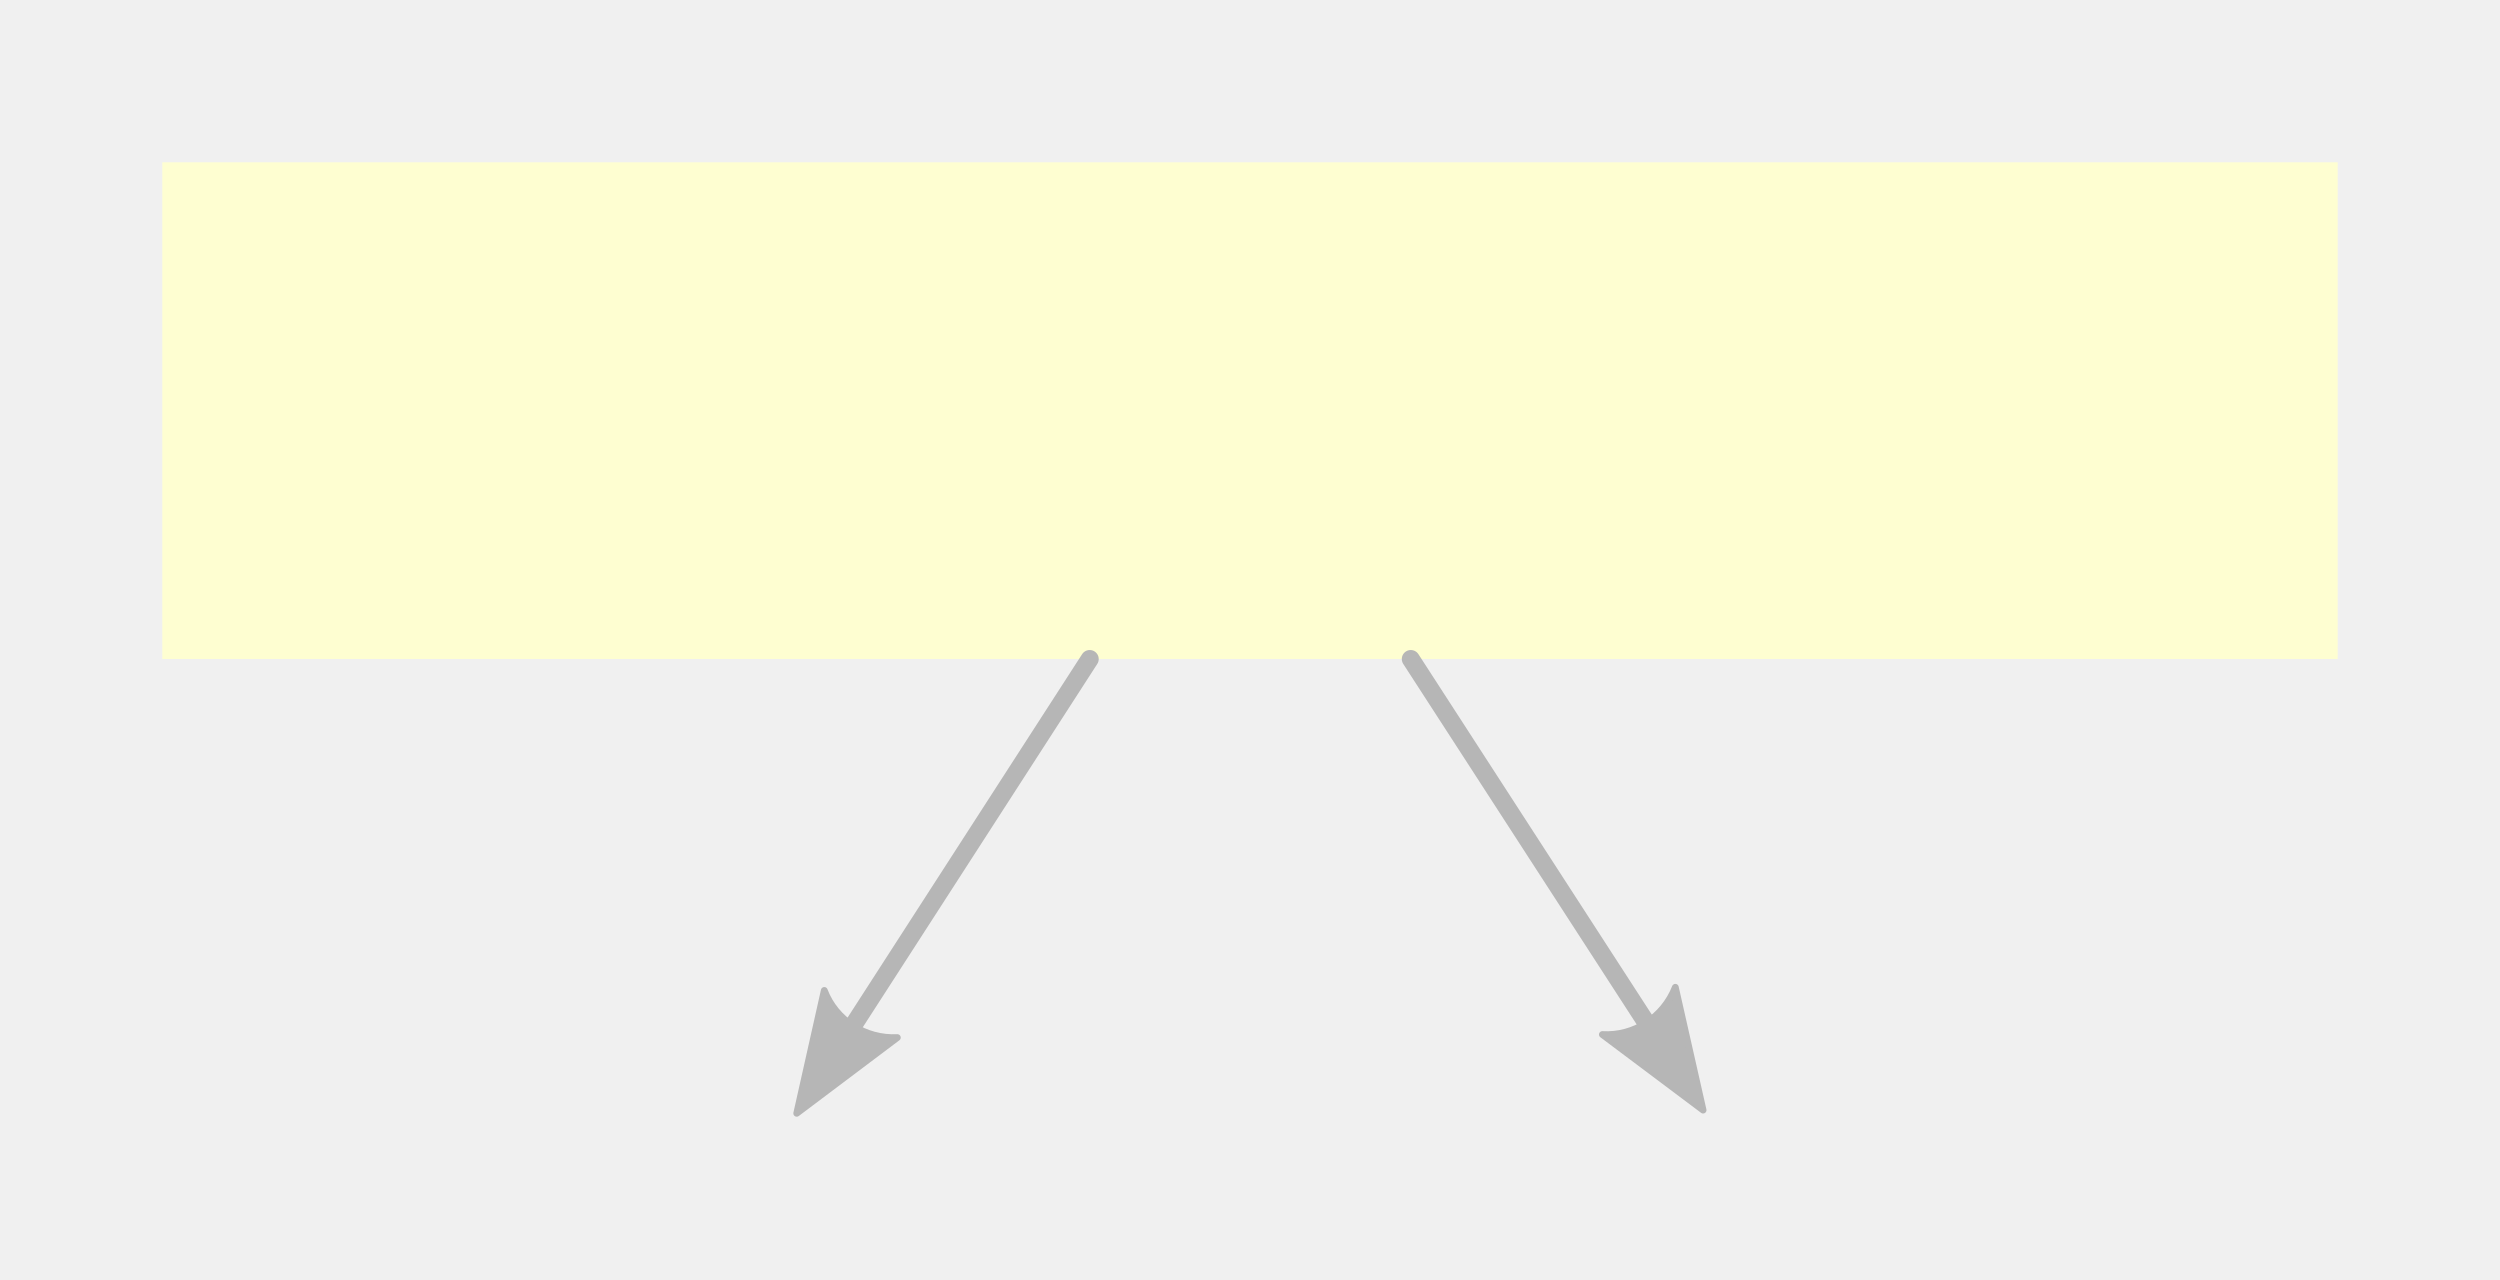
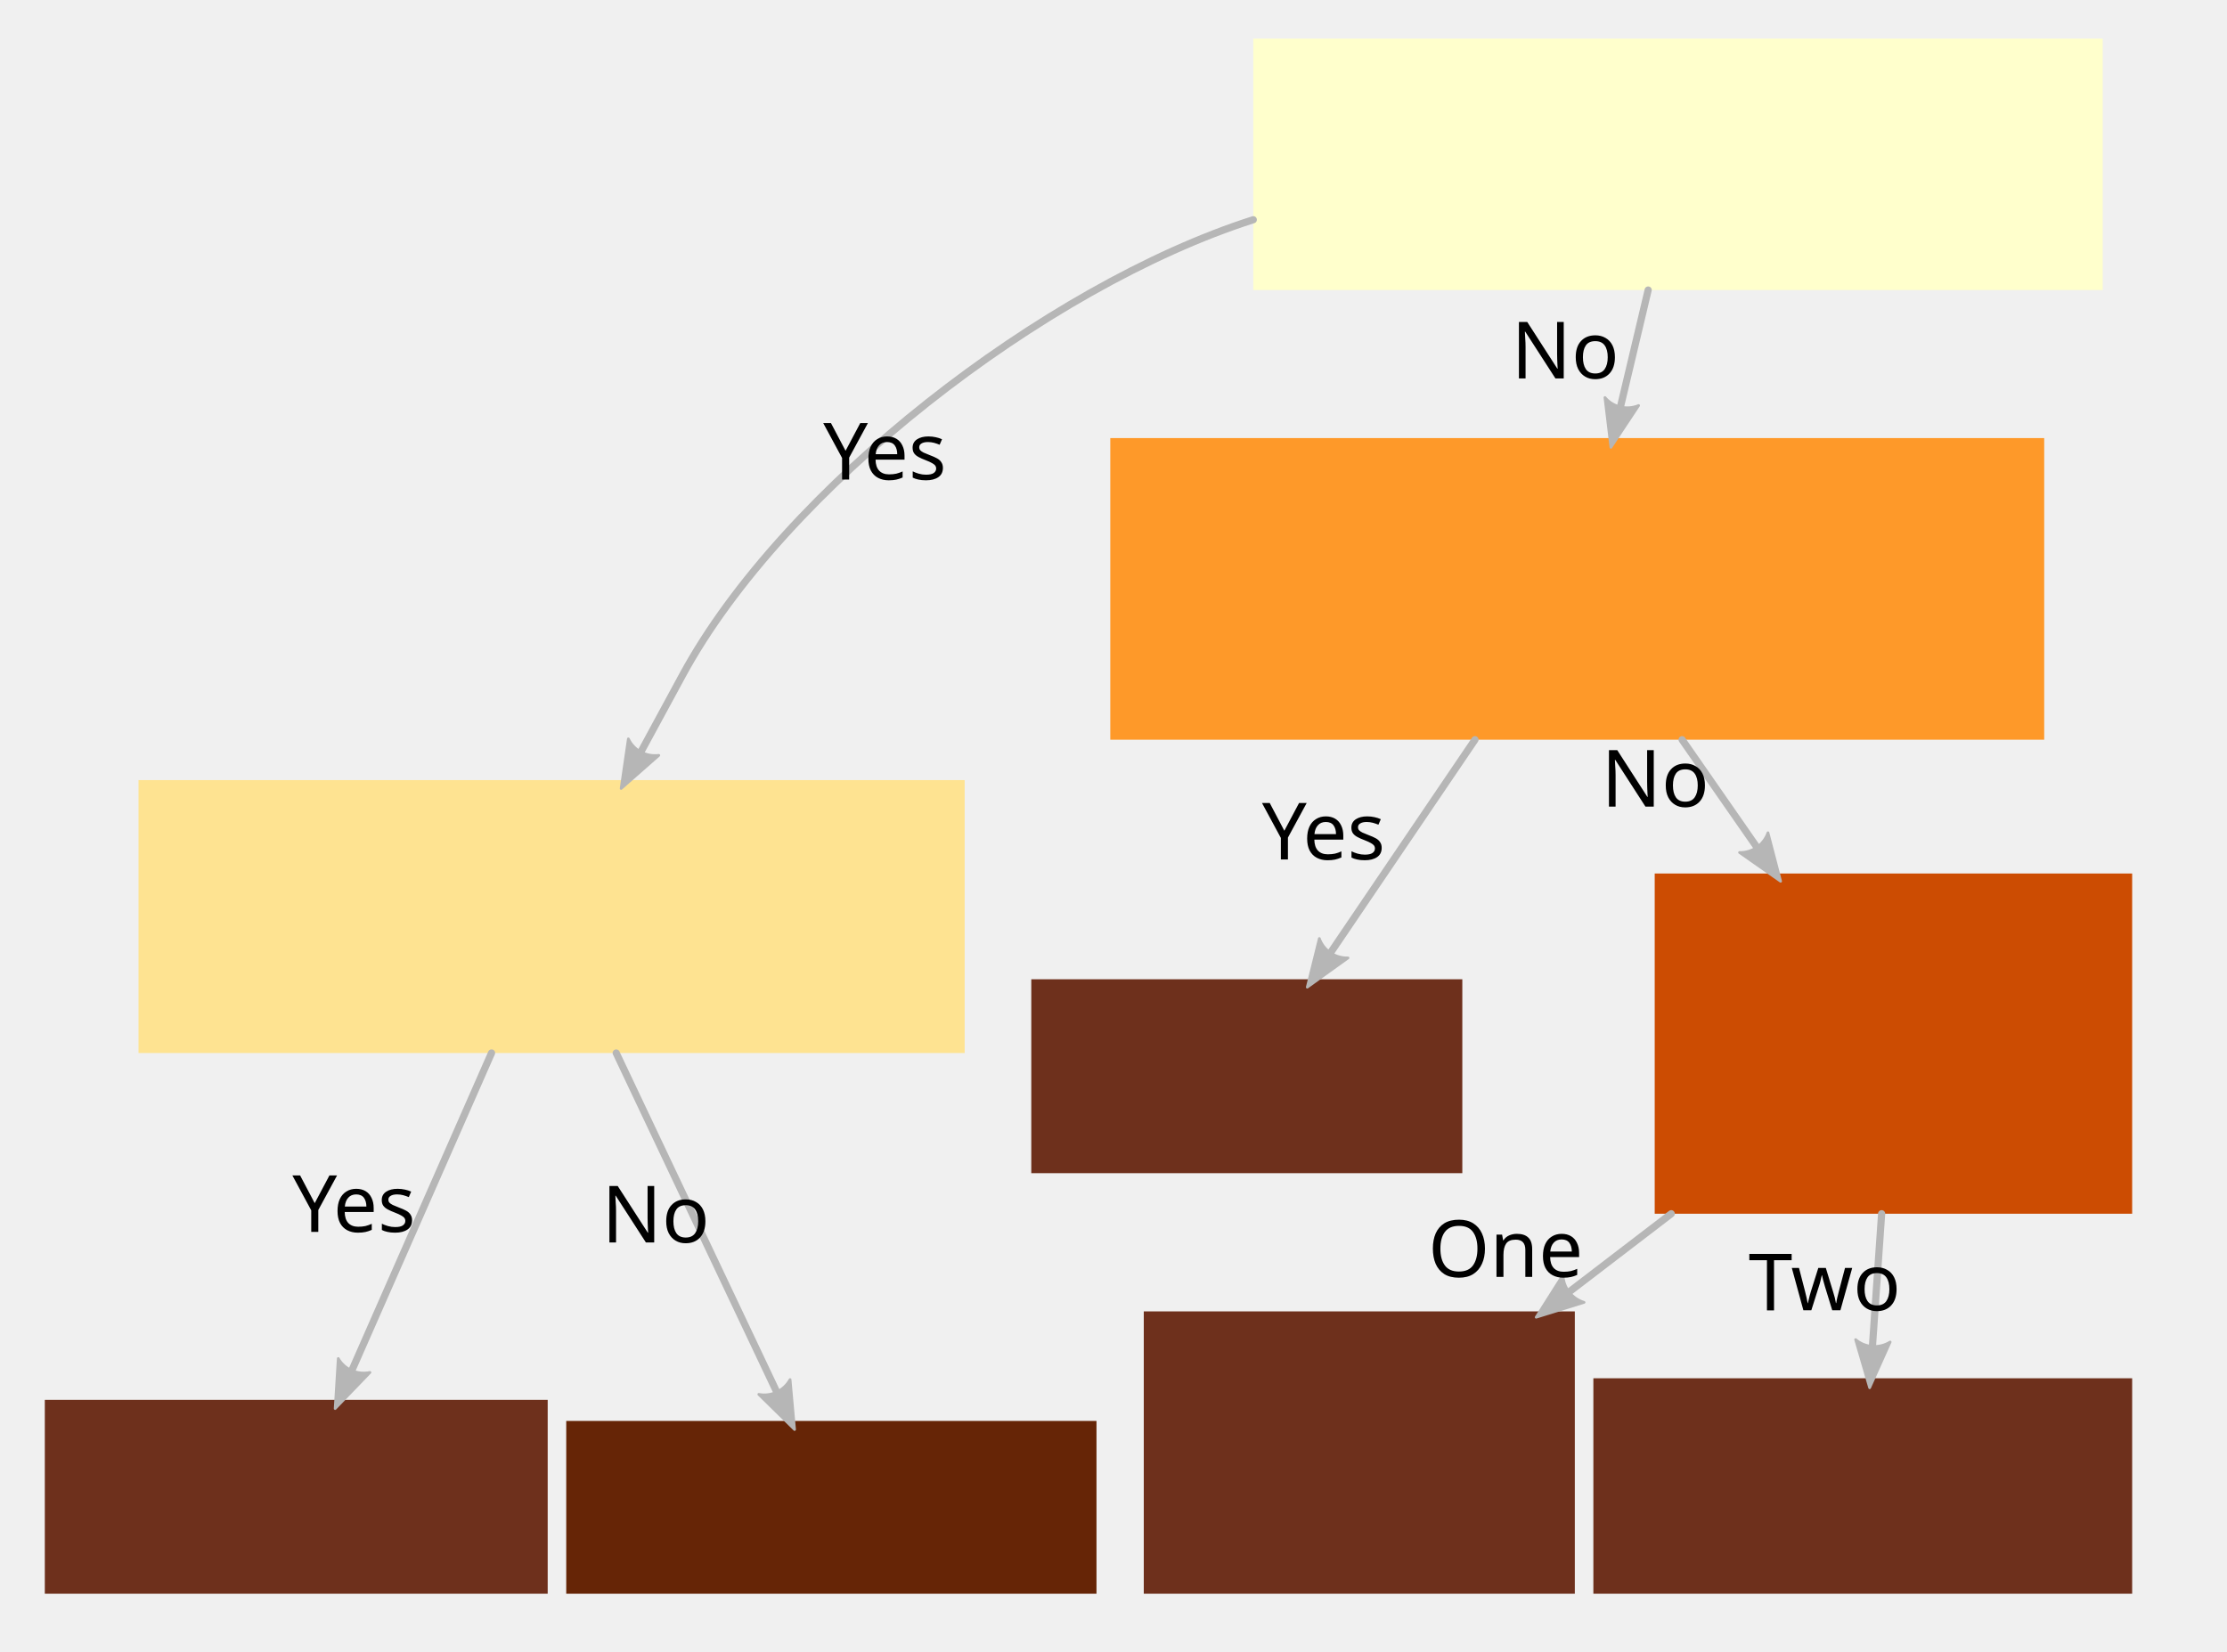
- <svg xmlns="http://www.w3.org/2000/svg" xmlns:xlink="http://www.w3.org/1999/xlink" width="138.632" height="70.925" id="svg2" version="1.1">
+ <svg xmlns="http://www.w3.org/2000/svg" xmlns:xlink="http://www.w3.org/1999/xlink" width="310" height="230" id="svg2" version="1.1">
  <defs id="defs4">
-     <linearGradient id="linearGradient4191">
-       <stop id="stop4193" offset="0" style="stop-color:#feffcc;stop-opacity:1;" />
-       <stop style="stop-color:#fee391;stop-opacity:1;" offset="0.5" id="stop4199" />
-       <stop id="stop4201" offset="0.75" style="stop-color:#fec44f;stop-opacity:1;" />
-       <stop style="stop-color:#fe9929;stop-opacity:1;" offset="0.875" id="stop4203" />
-       <stop id="stop4205" offset="0.938" style="stop-color:#d95f0e;stop-opacity:1;" />
-       <stop id="stop4195" offset="1" style="stop-color:#993404;stop-opacity:1;" />
-     </linearGradient>
    <marker orient="auto" refY="0" refX="0" id="Arrow2Mend" style="overflow:visible">
      <path id="path6366" style="fill-rule:evenodd;stroke-width:0.625;stroke-linejoin:round" d="M 8.719,4.034 -2.207,0.016 8.719,-4.002 c -1.745,2.372 -1.735,5.617 -6e-7,8.035 z" transform="scale(-0.6,-0.6)" />
    </marker>
    <marker orient="auto" refY="0" refX="0" id="Arrow2Send" style="overflow:visible">
      <path id="path6372" style="fill-rule:evenodd;stroke-width:0.625;stroke-linejoin:round" d="M 8.719,4.034 -2.207,0.016 8.719,-4.002 c -1.745,2.372 -1.735,5.617 -6e-7,8.035 z" transform="matrix(-0.3,0,0,-0.3,0.69,0)" />
    </marker>
    <marker orient="auto" refY="0" refX="0" id="Tail" style="overflow:visible">
      <g id="g6375" transform="scale(-1.2,-1.2)">
        <path id="path6377" d="M -3.805,-3.959 0.544,0" style="fill:none;stroke:#000000;stroke-width:0.8;stroke-linecap:round" />
        <path id="path6379" d="M -1.287,-3.959 3.062,0" style="fill:none;stroke:#000000;stroke-width:0.8;stroke-linecap:round" />
        <path id="path6381" d="M 1.305,-3.959 5.654,0" style="fill:none;stroke:#000000;stroke-width:0.8;stroke-linecap:round" />
        <path id="path6383" d="M -3.805,4.178 0.544,0.22" style="fill:none;stroke:#000000;stroke-width:0.8;stroke-linecap:round" />
        <path id="path6385" d="M -1.287,4.178 3.062,0.22" style="fill:none;stroke:#000000;stroke-width:0.8;stroke-linecap:round" />
        <path id="path6387" d="M 1.305,4.178 5.654,0.22" style="fill:none;stroke:#000000;stroke-width:0.8;stroke-linecap:round" />
      </g>
    </marker>
    <marker orient="auto" refY="0" refX="0" id="Arrow2Lend" style="overflow:visible">
      <path id="path6360" style="fill-rule:evenodd;stroke-width:0.625;stroke-linejoin:round" d="M 8.719,4.034 -2.207,0.016 8.719,-4.002 c -1.745,2.372 -1.735,5.617 -6e-7,8.035 z" transform="matrix(-1.1,0,0,-1.1,-1.1,0)" />
    </marker>
    <marker orient="auto" refY="0" refX="0" id="Arrow2Lstart" style="overflow:visible">
      <path id="path6357" style="fill-rule:evenodd;stroke-width:0.625;stroke-linejoin:round" d="M 8.719,4.034 -2.207,0.016 8.719,-4.002 c -1.745,2.372 -1.735,5.617 -6e-7,8.035 z" transform="matrix(1.1,0,0,1.1,1.1,0)" />
    </marker>
    <linearGradient id="linearGradient4178">
      <stop style="stop-color:#000000;stop-opacity:1;" offset="0" id="stop4180" />
      <stop style="stop-color:#000000;stop-opacity:0;" offset="1" id="stop4182" />
    </linearGradient>
    <linearGradient id="linearGradient7324">
      <stop style="stop-color:#fbc063;stop-opacity:1;" offset="0" id="stop7326" />
      <stop style="stop-color:#fbc063;stop-opacity:0;" offset="1" id="stop7328" />
    </linearGradient>
    <marker style="overflow:visible" id="Arrow1Sstart" refX="0" refY="0" orient="auto">
      <path transform="matrix(0.2,0,0,0.2,1.2,0)" style="fill-rule:evenodd;stroke:#000000;stroke-width:1pt" d="M 0,0 5,-5 -12.5,0 5,5 0,0 z" id="path4560" />
    </marker>
    <marker style="overflow:visible" id="Arrow1Send" refX="0" refY="0" orient="auto">
      <path transform="matrix(-0.2,0,0,-0.2,-1.2,0)" style="fill-rule:evenodd;stroke:#000000;stroke-width:1pt" d="M 0,0 5,-5 -12.5,0 5,5 0,0 z" id="path4563" />
    </marker>
    <marker style="overflow:visible" id="Arrow1Mend" refX="0" refY="0" orient="auto">
      <path transform="matrix(-0.4,0,0,-0.4,-4,0)" style="fill-rule:evenodd;stroke:#000000;stroke-width:1pt" d="M 0,0 5,-5 -12.5,0 5,5 0,0 z" id="path4557" />
    </marker>
    <marker style="overflow:visible" id="Arrow1Mstart" refX="0" refY="0" orient="auto">
      <path transform="matrix(0.4,0,0,0.4,4,0)" style="fill-rule:evenodd;stroke:#000000;stroke-width:1pt" d="M 0,0 5,-5 -12.5,0 5,5 0,0 z" id="path4554" />
    </marker>
    <marker style="overflow:visible" id="Arrow1Lstart" refX="0" refY="0" orient="auto">
      <path transform="matrix(0.8,0,0,0.8,10,0)" style="fill-rule:evenodd;stroke:#000000;stroke-width:1pt" d="M 0,0 5,-5 -12.5,0 5,5 0,0 z" id="path4548" />
    </marker>
    <marker style="overflow:visible" id="Arrow1Sstart2" refX="0" refY="0" orient="auto">
      <path transform="matrix(0.2,0,0,0.2,1.2,0)" style="fill:#fb9a62;fill-rule:evenodd;stroke:#fb9a62;stroke-width:1pt" d="M 0,0 5,-5 -12.5,0 5,5 0,0 z" id="path7099" />
    </marker>
    <linearGradient xlink:href="#linearGradient7324-5" id="linearGradient7332-8" x1="417.113" y1="598.119" x2="86.977" y2="868.119" gradientUnits="userSpaceOnUse" />
    <linearGradient id="linearGradient7324-5">
      <stop style="stop-color:#fbc063;stop-opacity:1;" offset="0" id="stop7326-7" />
      <stop style="stop-color:#fbc063;stop-opacity:0;" offset="1" id="stop7328-6" />
    </linearGradient>
    <linearGradient id="linearGradient7324-1">
      <stop style="stop-color:#fbc063;stop-opacity:1;" offset="0" id="stop7326-1" />
      <stop style="stop-color:#fbc063;stop-opacity:0;" offset="1" id="stop7328-3" />
    </linearGradient>
    <linearGradient xlink:href="#linearGradient7324-5-7" id="linearGradient7375-8" gradientUnits="userSpaceOnUse" gradientTransform="matrix(-1,0,0,1,468.9322,0.5234321)" x1="417.113" y1="598.119" x2="86.977" y2="868.119" />
    <linearGradient id="linearGradient7324-5-7">
      <stop style="stop-color:#fbc063;stop-opacity:1;" offset="0" id="stop7326-7-4" />
      <stop style="stop-color:#fbc063;stop-opacity:0;" offset="1" id="stop7328-6-2" />
    </linearGradient>
    <linearGradient id="linearGradient7324-8">
      <stop style="stop-color:#fbc063;stop-opacity:0.333;" offset="0" id="stop7326-6" />
      <stop style="stop-color:#fbc063;stop-opacity:0;" offset="1" id="stop7328-5" />
    </linearGradient>
    <linearGradient id="linearGradient7324-5-9">
      <stop style="stop-color:#fbc063;stop-opacity:0.333;" offset="0" id="stop7326-7-0" />
      <stop style="stop-color:#fbc063;stop-opacity:0;" offset="1" id="stop7328-6-0" />
    </linearGradient>
    <linearGradient xlink:href="#linearGradient4178" id="linearGradient4184" x1="24.948" y1="146.314" x2="143.192" y2="146.314" gradientUnits="userSpaceOnUse" />
    <linearGradient xlink:href="#linearGradient4178" id="linearGradient4186" x1="166.759" y1="185.232" x2="285.003" y2="185.232" gradientUnits="userSpaceOnUse" />
    <linearGradient xlink:href="#linearGradient4178" id="linearGradient4188" x1="300.324" y1="187.251" x2="418.568" y2="187.251" gradientUnits="userSpaceOnUse" />
+     <linearGradient xlink:href="#linearGradient4178" id="linearGradient4194" gradientUnits="userSpaceOnUse" x1="24.948" y1="146.314" x2="143.192" y2="146.314" />
+     <linearGradient xlink:href="#linearGradient4178" id="linearGradient4196" gradientUnits="userSpaceOnUse" x1="24.948" y1="146.314" x2="143.192" y2="146.314" />
    <marker orient="auto" refY="0" refX="0" id="Arrow2Mend-3" style="overflow:visible">
      <path id="path6366-1" style="fill-rule:evenodd;stroke-width:0.625;stroke-linejoin:round" d="M 8.719,4.034 -2.207,0.016 8.719,-4.002 c -1.745,2.372 -1.735,5.617 -6e-7,8.035 z" transform="scale(-0.6,-0.6)" />
    </marker>
    <marker orient="auto" refY="0" refX="0" id="Arrow2Mend-1" style="overflow:visible">
      <path id="path6366-3" style="fill-rule:evenodd;stroke-width:0.625;stroke-linejoin:round" d="M 8.719,4.034 -2.207,0.016 8.719,-4.002 c -1.745,2.372 -1.735,5.617 -6e-7,8.035 z" transform="scale(-0.6,-0.6)" />
    </marker>
    <marker orient="auto" refY="0" refX="0" id="Arrow2Mend-1a" style="overflow:visible">
      <path id="path4961" style="fill:#b6b6b6;fill-rule:evenodd;stroke:#b6b6b6;stroke-width:0.625;stroke-linejoin:round" d="M 8.719,4.034 -2.207,0.016 8.719,-4.002 c -1.745,2.372 -1.735,5.617 -6e-7,8.035 z" transform="scale(-0.6,-0.6)" />
    </marker>
    <marker orient="auto" refY="0" refX="0" id="Arrow2Mend-1c" style="overflow:visible">
      <path id="path4964" style="fill:#b6b6b6;fill-rule:evenodd;stroke:#b6b6b6;stroke-width:0.625;stroke-linejoin:round" d="M 8.719,4.034 -2.207,0.016 8.719,-4.002 c -1.745,2.372 -1.735,5.617 -6e-7,8.035 z" transform="scale(-0.6,-0.6)" />
    </marker>
    <marker orient="auto" refY="0" refX="0" id="Arrow2Mend-1w" style="overflow:visible">
      <path id="path4967" style="fill:#b6b6b6;fill-rule:evenodd;stroke:#b6b6b6;stroke-width:0.625;stroke-linejoin:round" d="M 8.719,4.034 -2.207,0.016 8.719,-4.002 c -1.745,2.372 -1.735,5.617 -6e-7,8.035 z" transform="scale(-0.6,-0.6)" />
    </marker>
    <marker orient="auto" refY="0" refX="0" id="Arrow2Mend-1g" style="overflow:visible">
      <path id="path4970" style="fill:#b6b6b6;fill-rule:evenodd;stroke:#b6b6b6;stroke-width:0.625;stroke-linejoin:round" d="M 8.719,4.034 -2.207,0.016 8.719,-4.002 c -1.745,2.372 -1.735,5.617 -6e-7,8.035 z" transform="scale(-0.6,-0.6)" />
    </marker>
    <marker orient="auto" refY="0" refX="0" id="Arrow2Mend-1s" style="overflow:visible">
      <path id="path4973" style="fill:#b6b6b6;fill-rule:evenodd;stroke:#b6b6b6;stroke-width:0.625;stroke-linejoin:round" d="M 8.719,4.034 -2.207,0.016 8.719,-4.002 c -1.745,2.372 -1.735,5.617 -6e-7,8.035 z" transform="scale(-0.6,-0.6)" />
    </marker>
    <marker orient="auto" refY="0" refX="0" id="Arrow2Mend-1T" style="overflow:visible">
      <path id="path4976" style="fill:#b6b6b6;fill-rule:evenodd;stroke:#b6b6b6;stroke-width:0.625;stroke-linejoin:round" d="M 8.719,4.034 -2.207,0.016 8.719,-4.002 c -1.745,2.372 -1.735,5.617 -6e-7,8.035 z" transform="scale(-0.6,-0.6)" />
    </marker>
    <marker orient="auto" refY="0" refX="0" id="Arrow2Mend-1o" style="overflow:visible">
      <path id="path4979" style="fill:#b6b6b6;fill-rule:evenodd;stroke:#b6b6b6;stroke-width:0.625;stroke-linejoin:round" d="M 8.719,4.034 -2.207,0.016 8.719,-4.002 c -1.745,2.372 -1.735,5.617 -6e-7,8.035 z" transform="scale(-0.6,-0.6)" />
    </marker>
    <marker orient="auto" refY="0" refX="0" id="Arrow2Mend-1Y" style="overflow:visible">
      <path id="path4982" style="fill:#b6b6b6;fill-rule:evenodd;stroke:#b6b6b6;stroke-width:0.625;stroke-linejoin:round" d="M 8.719,4.034 -2.207,0.016 8.719,-4.002 c -1.745,2.372 -1.735,5.617 -6e-7,8.035 z" transform="scale(-0.6,-0.6)" />
    </marker>
    <marker orient="auto" refY="0" refX="0" id="Arrow2Mend-1wP" style="overflow:visible">
      <path id="path4985" style="fill:#b6b6b6;fill-rule:evenodd;stroke:#b6b6b6;stroke-width:0.625;stroke-linejoin:round" d="M 8.719,4.034 -2.207,0.016 8.719,-4.002 c -1.745,2.372 -1.735,5.617 -6e-7,8.035 z" transform="scale(-0.6,-0.6)" />
    </marker>
    <marker orient="auto" refY="0" refX="0" id="Arrow2Mend-1S" style="overflow:visible">
      <path id="path4988" style="fill:#b6b6b6;fill-rule:evenodd;stroke:#b6b6b6;stroke-width:0.625;stroke-linejoin:round" d="M 8.719,4.034 -2.207,0.016 8.719,-4.002 c -1.745,2.372 -1.735,5.617 -6e-7,8.035 z" transform="scale(-0.6,-0.6)" />
    </marker>
    <marker orient="auto" refY="0" refX="0" id="Arrow2Mend-1L" style="overflow:visible">
      <path id="path4991" style="fill:#b6b6b6;fill-rule:evenodd;stroke:#b6b6b6;stroke-width:0.625;stroke-linejoin:round" d="M 8.719,4.034 -2.207,0.016 8.719,-4.002 c -1.745,2.372 -1.735,5.617 -6e-7,8.035 z" transform="scale(-0.6,-0.6)" />
    </marker>
    <marker orient="auto" refY="0" refX="0" id="Arrow2Mend-1U" style="overflow:visible">
      <path id="path4994" style="fill:#b6b6b6;fill-rule:evenodd;stroke:#b6b6b6;stroke-width:0.625;stroke-linejoin:round" d="M 8.719,4.034 -2.207,0.016 8.719,-4.002 c -1.745,2.372 -1.735,5.617 -6e-7,8.035 z" transform="scale(-0.6,-0.6)" />
    </marker>
    <marker orient="auto" refY="0" refX="0" id="Arrow2Mend-1R" style="overflow:visible">
      <path id="path4997" style="fill:#b6b6b6;fill-rule:evenodd;stroke:#b6b6b6;stroke-width:0.625;stroke-linejoin:round" d="M 8.719,4.034 -2.207,0.016 8.719,-4.002 c -1.745,2.372 -1.735,5.617 -6e-7,8.035 z" transform="scale(-0.6,-0.6)" />
    </marker>
-     <marker orient="auto" refY="0" refX="0" id="Arrow2Mend-1G" style="overflow:visible">
-       <path id="path4813" style="fill:#b6b6b6;fill-rule:evenodd;stroke:#b6b6b6;stroke-width:0.625;stroke-linejoin:round" d="M 8.719,4.034 -2.207,0.016 8.719,-4.002 c -1.745,2.372 -1.735,5.617 -6e-7,8.035 z" transform="scale(-0.6,-0.6)" />
-     </marker>
-     <marker orient="auto" refY="0" refX="0" id="Arrow2Mend-1sz" style="overflow:visible">
-       <path id="path4816" style="fill:#b6b6b6;fill-rule:evenodd;stroke:#b6b6b6;stroke-width:0.625;stroke-linejoin:round" d="M 8.719,4.034 -2.207,0.016 8.719,-4.002 c -1.745,2.372 -1.735,5.617 -6e-7,8.035 z" transform="scale(-0.6,-0.6)" />
-     </marker>
-     <marker orient="auto" refY="0" refX="0" id="Arrow2Mend-1O" style="overflow:visible">
-       <path id="path4819" style="fill:#b6b6b6;fill-rule:evenodd;stroke:#b6b6b6;stroke-width:0.625;stroke-linejoin:round" d="M 8.719,4.034 -2.207,0.016 8.719,-4.002 c -1.745,2.372 -1.735,5.617 -6e-7,8.035 z" transform="scale(-0.6,-0.6)" />
-     </marker>
-     <marker orient="auto" refY="0" refX="0" id="Arrow2Mend-1p" style="overflow:visible">
-       <path id="path4822" style="fill:#b6b6b6;fill-rule:evenodd;stroke:#b6b6b6;stroke-width:0.625;stroke-linejoin:round" d="M 8.719,4.034 -2.207,0.016 8.719,-4.002 c -1.745,2.372 -1.735,5.617 -6e-7,8.035 z" transform="scale(-0.6,-0.6)" />
-     </marker>
-     <marker orient="auto" refY="0" refX="0" id="Arrow2Sendc" style="overflow:visible">
-       <path id="path5361" style="fill:#b6b6b6;fill-rule:evenodd;stroke:#b6b6b6;stroke-width:0.625;stroke-linejoin:round" d="M 8.719,4.034 -2.207,0.016 8.719,-4.002 c -1.745,2.372 -1.735,5.617 -6e-7,8.035 z" transform="matrix(-0.3,0,0,-0.3,0.69,0)" />
-     </marker>
-     <marker orient="auto" refY="0" refX="0" id="Arrow2Sendz" style="overflow:visible">
-       <path id="path5364" style="fill:#b6b6b6;fill-rule:evenodd;stroke:#b6b6b6;stroke-width:0.625;stroke-linejoin:round" d="M 8.719,4.034 -2.207,0.016 8.719,-4.002 c -1.745,2.372 -1.735,5.617 -6e-7,8.035 z" transform="matrix(-0.3,0,0,-0.3,0.69,0)" />
-     </marker>
-     <marker orient="auto" refY="0" refX="0" id="Arrow2Sendh" style="overflow:visible">
-       <path id="path5367" style="fill:#b6b6b6;fill-rule:evenodd;stroke:#b6b6b6;stroke-width:0.625;stroke-linejoin:round" d="M 8.719,4.034 -2.207,0.016 8.719,-4.002 c -1.745,2.372 -1.735,5.617 -6e-7,8.035 z" transform="matrix(-0.3,0,0,-0.3,0.69,0)" />
-     </marker>
-     <marker orient="auto" refY="0" refX="0" id="Arrow2SendY" style="overflow:visible">
-       <path id="path5370" style="fill:#b6b6b6;fill-rule:evenodd;stroke:#b6b6b6;stroke-width:0.625;stroke-linejoin:round" d="M 8.719,4.034 -2.207,0.016 8.719,-4.002 c -1.745,2.372 -1.735,5.617 -6e-7,8.035 z" transform="matrix(-0.3,0,0,-0.3,0.69,0)" />
-     </marker>
-     <linearGradient y2="60.051" x2="164.998" y1="60.051" x1="44.367" gradientTransform="matrix(0.391555,0,0,0.8268434,4.312704,9.28188)" gradientUnits="userSpaceOnUse" id="linearGradient4223-8" xlink:href="#linearGradient4191-2" />
-     <linearGradient id="linearGradient4191-2">
-       <stop id="stop4193-4" offset="0" style="stop-color:#ffffcc;stop-opacity:1;" />
-       <stop style="stop-color:#c7e9b4;stop-opacity:1;" offset="0.5" id="stop4199-5" />
-       <stop id="stop4201-5" offset="0.75" style="stop-color:#7fcdbb;stop-opacity:1;" />
-       <stop style="stop-color:#41b6c4;stop-opacity:1;" offset="0.875" id="stop4203-1" />
-       <stop id="stop4205-7" offset="0.938" style="stop-color:#2c7fb8;stop-opacity:1;" />
-       <stop id="stop4195-1" offset="1" style="stop-color:#253494;stop-opacity:1;" />
-     </linearGradient>
-     <marker orient="auto" refY="0" refX="0" id="Arrow2Mend-1x" style="overflow:visible">
-       <path id="path4800" style="fill:#b6b6b6;fill-rule:evenodd;stroke:#b6b6b6;stroke-width:0.625;stroke-linejoin:round" d="M 8.719,4.034 -2.207,0.016 8.719,-4.002 c -1.745,2.372 -1.735,5.617 -6e-7,8.035 z" transform="scale(-0.6,-0.6)" />
-     </marker>
-     <marker orient="auto" refY="0" refX="0" id="Arrow2Mend-1a6" style="overflow:visible">
-       <path id="path4803" style="fill:#b6b6b6;fill-rule:evenodd;stroke:#b6b6b6;stroke-width:0.625;stroke-linejoin:round" d="M 8.719,4.034 -2.207,0.016 8.719,-4.002 c -1.745,2.372 -1.735,5.617 -6e-7,8.035 z" transform="scale(-0.6,-0.6)" />
-     </marker>
-     <linearGradient xlink:href="#linearGradient4191" id="linearGradient5033" gradientUnits="userSpaceOnUse" gradientTransform="matrix(0.4416711,0,0,0.9511524,62.96878,15.97231)" x1="44.367" y1="60.051" x2="164.998" y2="60.051" />
-     <linearGradient xlink:href="#linearGradient4191-2" id="linearGradient5035" gradientUnits="userSpaceOnUse" gradientTransform="matrix(0.4355594,0,0,0.9511524,-1.928918,15.09573)" x1="44.367" y1="60.051" x2="164.998" y2="60.051" />
+     <marker orient="auto" refY="0" refX="0" id="Arrow2Mend-18" style="overflow:visible">
+       <path id="path4712" style="fill:#b6b6b6;fill-rule:evenodd;stroke:#b6b6b6;stroke-width:0.625;stroke-linejoin:round" d="M 8.719,4.034 -2.207,0.016 8.719,-4.002 c -1.745,2.372 -1.735,5.617 -6e-7,8.035 z" transform="scale(-0.6,-0.6)" />
+     </marker>
+     <marker orient="auto" refY="0" refX="0" id="Arrow2Mend-1h" style="overflow:visible">
+       <path id="path4715" style="fill:#b6b6b6;fill-rule:evenodd;stroke:#b6b6b6;stroke-width:0.625;stroke-linejoin:round" d="M 8.719,4.034 -2.207,0.016 8.719,-4.002 c -1.745,2.372 -1.735,5.617 -6e-7,8.035 z" transform="scale(-0.6,-0.6)" />
+     </marker>
+     <marker orient="auto" refY="0" refX="0" id="Arrow2Mend-1RY" style="overflow:visible">
+       <path id="path4718" style="fill:#b6b6b6;fill-rule:evenodd;stroke:#b6b6b6;stroke-width:0.625;stroke-linejoin:round" d="M 8.719,4.034 -2.207,0.016 8.719,-4.002 c -1.745,2.372 -1.735,5.617 -6e-7,8.035 z" transform="scale(-0.6,-0.6)" />
+     </marker>
+     <marker orient="auto" refY="0" refX="0" id="Arrow2Mend-1l" style="overflow:visible">
+       <path id="path4721" style="fill:#b6b6b6;fill-rule:evenodd;stroke:#b6b6b6;stroke-width:0.625;stroke-linejoin:round" d="M 8.719,4.034 -2.207,0.016 8.719,-4.002 c -1.745,2.372 -1.735,5.617 -6e-7,8.035 z" transform="scale(-0.6,-0.6)" />
+     </marker>
+     <marker orient="auto" refY="0" refX="0" id="Arrow2Mend-1Uj" style="overflow:visible">
+       <path id="path4724" style="fill:#b6b6b6;fill-rule:evenodd;stroke:#b6b6b6;stroke-width:0.625;stroke-linejoin:round" d="M 8.719,4.034 -2.207,0.016 8.719,-4.002 c -1.745,2.372 -1.735,5.617 -6e-7,8.035 z" transform="scale(-0.6,-0.6)" />
+     </marker>
+     <marker orient="auto" refY="0" refX="0" id="Arrow2Mend-1e" style="overflow:visible">
+       <path id="path4727" style="fill:#b6b6b6;fill-rule:evenodd;stroke:#b6b6b6;stroke-width:0.625;stroke-linejoin:round" d="M 8.719,4.034 -2.207,0.016 8.719,-4.002 c -1.745,2.372 -1.735,5.617 -6e-7,8.035 z" transform="scale(-0.6,-0.6)" />
+     </marker>
+     <marker orient="auto" refY="0" refX="0" id="Arrow2Mend-1U1" style="overflow:visible">
+       <path id="path4730" style="fill:#b6b6b6;fill-rule:evenodd;stroke:#b6b6b6;stroke-width:0.625;stroke-linejoin:round" d="M 8.719,4.034 -2.207,0.016 8.719,-4.002 c -1.745,2.372 -1.735,5.617 -6e-7,8.035 z" transform="scale(-0.6,-0.6)" />
+     </marker>
+     <marker orient="auto" refY="0" refX="0" id="Arrow2Mend-1SU" style="overflow:visible">
+       <path id="path4733" style="fill:#b6b6b6;fill-rule:evenodd;stroke:#b6b6b6;stroke-width:0.625;stroke-linejoin:round" d="M 8.719,4.034 -2.207,0.016 8.719,-4.002 c -1.745,2.372 -1.735,5.617 -6e-7,8.035 z" transform="scale(-0.6,-0.6)" />
+     </marker>
  </defs>
-   <g transform="translate(6.385894,6.664341)" id="layer1">
+   <g transform="translate(0,-0.25975)" id="layer1">
    <flowRoot transform="translate(-40,-4)" xml:space="preserve" id="flowRoot4050" style="font-size:11px;font-style:normal;font-variant:normal;font-weight:normal;font-stretch:normal;text-align:center;line-height:100%;letter-spacing:0px;word-spacing:0px;writing-mode:lr-tb;text-anchor:middle;fill:#000000;fill-opacity:1;stroke:none;font-family:Sans;-inkscape-font-specification:Sans">
      <flowRegion id="flowRegion4052">
        <rect id="rect4054" width="378.302" height="108.423" x="62.068" y="52.722" />
      </flowRegion>
      <flowPara id="flowPara4056" />
    </flowRoot>
-     <flowRoot style="font-size:11px;font-style:normal;font-variant:normal;font-weight:normal;font-stretch:normal;text-align:center;line-height:100%;letter-spacing:0px;word-spacing:0px;writing-mode:lr-tb;text-anchor:middle;fill:#000000;fill-opacity:1;stroke:none;font-family:Sans;-inkscape-font-specification:Sans" id="flowRoot4188" xml:space="preserve">
-       <flowRegion id="flowRegion4190">
-         <rect y="175.871" x="165.443" height="28.606" width="40.402" id="rect4192" />
+     <g id="g4150" transform="translate(129.6057,-68.55998)" style="fill:#edf8b1;fill-opacity:1">
+       <rect y="129.815" x="24.948" height="42" width="130" id="rect4058" style="fill:#fe9929;fill-opacity:1;stroke:none" />
+       <flowRoot transform="translate(0,6.476236)" id="flowRoot4074" style="font-size:11px;font-style:normal;font-variant:normal;font-weight:normal;font-stretch:normal;text-align:center;line-height:100%;letter-spacing:0px;word-spacing:0px;writing-mode:lr-tb;text-anchor:middle;fill:#000000;fill-opacity:1;stroke:none;font-family:Sans;-inkscape-font-specification:Sans" xml:space="preserve">
+         <flowRegion id="flowRegion4076" style="fill:url(#linearGradient4196);fill-opacity:1">
+           <use height="1052.1" width="495" id="use4078" xlink:href="#rect4058" y="0" x="0" style="fill:url(#linearGradient4194);fill-opacity:1" />
+         </flowRegion>
+         <flowPara id="flowPara4197" style="fill:#000000;fill-opacity:1">Is the goal to compare one proportion to a known population proportion?</flowPara>
+       </flowRoot>
+     </g>
+     <g id="g5721" transform="translate(124.7625,-63.63972)">
+       <rect y="69.285" x="49.694" height="35" width="118.244" id="rect4058-3-6" style="fill:#ffffcc;fill-opacity:1;stroke:#fbc05d;stroke-width:0;stroke-miterlimit:4;stroke-opacity:1;stroke-dasharray:none;stroke-dashoffset:0" />
+       <flowRoot transform="translate(0,5.44411)" id="flowRoot5713" style="font-size:11px;font-style:normal;font-weight:normal;text-align:center;line-height:125%;letter-spacing:0px;word-spacing:0px;text-anchor:middle;fill:#000000;fill-opacity:1;stroke:none;font-family:Sans" xml:space="preserve">
+         <flowRegion id="flowRegion5715">
+           <use height="1052.1" width="495" id="use5717" xlink:href="#rect4058-3-6" y="0" x="0" />
+         </flowRegion>
+         <flowPara id="flowPara5719">Does the research</flowPara>
+         <flowPara id="flowPara3238">involve risk factors?</flowPara>
+       </flowRoot>
+     </g>
+     <g id="g4497" transform="translate(-132.4904,-124.7393)">
+       <rect y="261.349" x="276.046" height="27" width="60" id="rect10386-0-6-9-5" style="fill:#66250f;fill-opacity:0.941;stroke:none" />
+       <flowRoot transform="translate(0.1945818,3.471231)" id="flowRoot12019-4" style="font-size:11px;font-style:normal;font-variant:normal;font-weight:normal;font-stretch:normal;text-align:center;line-height:100%;letter-spacing:0px;word-spacing:0px;writing-mode:lr-tb;text-anchor:middle;fill:#ffffff;fill-opacity:1;stroke:none;font-family:Sans;-inkscape-font-specification:Sans" xml:space="preserve">
+         <flowRegion id="flowRegion12021-1">
+           <use height="1052.1" width="495" id="use12023-2" xlink:href="#rect10386-0-6-9-5" y="0" x="0" />
+         </flowRegion>
+         <flowPara id="flowPara12027-0">CI for one proportion</flowPara>
+       </flowRoot>
+     </g>
+     <g id="g4413" transform="translate(-23.12298,-42.20888)">
+       <rect y="237.376" x="29.361" height="27" width="70" id="rect10386-0-6" style="fill:#66250f;fill-opacity:0.941;stroke:none" />
+       <flowRoot transform="translate(-0.08181763,3.121698)" id="flowRoot4397" style="font-size:11px;font-style:normal;font-variant:normal;font-weight:normal;font-stretch:normal;text-align:center;line-height:100%;letter-spacing:0px;word-spacing:0px;writing-mode:lr-tb;text-anchor:middle;fill:#ffffff;fill-opacity:1;stroke:none;font-family:Sans;-inkscape-font-specification:Sans" xml:space="preserve">
+         <flowRegion id="flowRegion4399">
+           <use height="1052.1" width="495" id="use4401" xlink:href="#rect10386-0-6" y="0" x="0" />
+         </flowRegion>
+         <flowPara id="flowPara4409">Relative risk</flowPara>
+         <flowPara id="flowPara4206">&amp; its CI</flowPara>
+       </flowRoot>
+     </g>
+     <g id="g4506" transform="translate(-92.52487,-64.99067)">
+       <rect y="263.099" x="171.346" height="24.059" width="73.811" id="rect10386-0-6-9" style="fill:#662506;fill-opacity:1;stroke:none" />
+       <flowRoot transform="translate(-0.05501556,2.997824)" id="flowRoot4431" style="font-size:11px;font-style:normal;font-variant:normal;font-weight:normal;font-stretch:normal;text-align:center;line-height:100%;letter-spacing:0px;word-spacing:0px;writing-mode:lr-tb;text-anchor:middle;fill:#ffffff;fill-opacity:1;stroke:none;font-family:Sans;-inkscape-font-specification:Sans" xml:space="preserve">
+         <flowRegion id="flowRegion4433">
+           <use height="1052.1" width="495" id="use4435" xlink:href="#rect10386-0-6-9" y="0" x="0" />
+         </flowRegion>
+         <flowPara id="flowPara4437">Odds ratio</flowPara>
+         <flowPara id="flowPara4441">&amp; its CI</flowPara>
+       </flowRoot>
+     </g>
+     <g id="g4644" transform="translate(-226.71,-86.78138)">
+       <rect y="269.636" x="385.925" height="39.312" width="60" id="rect10386-7-3" style="fill:#66250f;fill-opacity:0.941;stroke:none" />
+       <g transform="translate(-0.00582886,-0.00182544)" id="g4484">
+         <flowRoot xml:space="preserve" style="font-size:11px;font-style:normal;font-variant:normal;font-weight:normal;font-stretch:normal;text-align:center;line-height:100%;letter-spacing:0px;word-spacing:0px;writing-mode:lr-tb;text-anchor:middle;fill:#ffffff;fill-opacity:1;stroke:none;font-family:Sans;-inkscape-font-specification:Sans" id="flowRoot4462" transform="translate(-0.3380814,5.148572)">
+           <flowRegion id="flowRegion4464">
+             <use x="0" y="0" xlink:href="#rect10386-7-3" id="use4466" width="495" height="1052.1" />
+           </flowRegion>
+           <flowPara id="flowPara4480">
+             <flowSpan style="-inkscape-font-specification:Serif;font-family:Serif;font-weight:normal;font-style:normal;font-stretch:normal;font-variant:normal;font-size:11px;text-anchor:middle;text-align:center;writing-mode:lr;line-height:100%" id="flowSpan3268">χ</flowSpan>
+             <flowSpan id="flowSpan4221" style="font-size:65.001%;baseline-shift:super">2</flowSpan> for</flowPara>
+           <flowPara id="flowPara4223">goodness</flowPara>
+           <flowPara id="flowPara4225">of fit</flowPara>
+         </flowRoot>
+       </g>
+     </g>
+     <g id="g4634" transform="translate(-136.3475,-41.61958)">
+       <rect y="163.505" x="366.684" height="47.371" width="66.461" id="rect10386" style="fill:#cc4c02;fill-opacity:1;stroke:none" />
+       <flowRoot transform="translate(-0.1874066,3.078904)" id="flowRoot4620" style="font-size:11px;font-style:normal;font-variant:normal;font-weight:normal;font-stretch:normal;text-align:center;line-height:100%;letter-spacing:0px;word-spacing:0px;writing-mode:lr-tb;text-anchor:middle;fill:#000000;fill-opacity:1;stroke:none;font-family:Sans;-inkscape-font-specification:Sans" xml:space="preserve">
+         <flowRegion id="flowRegion4622">
+           <use height="1052.1" width="495" id="use4624" xlink:href="#rect10386" y="0" x="0" />
+         </flowRegion>
+         <flowPara id="flowPara4632">Do we have</flowPara>
+         <flowPara id="flowPara4354">one or two</flowPara>
+         <flowPara id="flowPara4356">categorical</flowPara>
+         <flowPara id="flowPara4358">variables?</flowPara>
+       </flowRoot>
+     </g>
+     <flowRoot xml:space="preserve" id="flowRoot3094" style="font-size:11px;font-style:oblique;font-variant:normal;font-weight:normal;font-stretch:normal;text-align:center;line-height:125%;letter-spacing:0px;word-spacing:0px;writing-mode:lr-tb;text-anchor:middle;fill:#000000;fill-opacity:1;stroke:none;font-family:Sans;-inkscape-font-specification:Sans Oblique" transform="matrix(2,0,0,2,-214.3637,-126.5866)">
+       <flowRegion id="flowRegion3096">
+         <rect id="rect3098" width="150" height="52" x="66" y="66.1" style="font-size:11px;font-style:oblique;font-variant:normal;font-weight:normal;font-stretch:normal;text-align:center;line-height:125%;writing-mode:lr-tb;text-anchor:middle;font-family:Sans;-inkscape-font-specification:Sans Oblique" />
      </flowRegion>
-       <flowPara id="flowPara4194" />
+       <flowPara id="flowPara3100">Categorical</flowPara>
+       <flowPara id="flowPara5544">Outcomes</flowPara>
    </flowRoot>
-     <flowRoot style="font-size:11px;font-style:normal;font-variant:normal;font-weight:normal;font-stretch:normal;text-align:center;line-height:100%;letter-spacing:0px;word-spacing:0px;writing-mode:lr-tb;text-anchor:middle;fill:#000000;fill-opacity:1;stroke:none;font-family:Sans;-inkscape-font-specification:Sans" id="flowRoot4205" xml:space="preserve">
-       <flowRegion id="flowRegion4207">
-         <rect y="198.284" x="17.694" height="74.906" width="212.038" id="rect4209" />
+     <flowRoot style="font-size:11px;font-style:normal;font-variant:normal;font-weight:normal;font-stretch:normal;text-align:center;line-height:100%;letter-spacing:0px;word-spacing:0px;writing-mode:lr-tb;text-anchor:middle;fill:#000000;fill-opacity:1;stroke:none;font-family:Sans;-inkscape-font-specification:Sans" id="flowRoot4227" xml:space="preserve">
+       <flowRegion id="flowRegion4229">
+         <rect y="259.034" x="349.76" height="18.284" width="33.03" id="rect4231" />
      </flowRegion>
-       <flowPara id="flowPara4211" />
+       <flowPara id="flowPara4233" />
    </flowRoot>
-     <g transform="translate(-1.826924,-13.90255)" id="g3151">
-       <rect y="16.238" x="4.441" height="27.545" width="120.632" id="rect10386-5-1" style="fill:#ffffcf;fill-opacity:0.941;stroke:none" />
-       <flowRoot xml:space="preserve" style="font-size:11px;font-style:normal;font-variant:normal;font-weight:normal;font-stretch:normal;text-align:center;line-height:100%;letter-spacing:0px;word-spacing:0px;writing-mode:lr-tb;text-anchor:middle;fill:#000000;fill-opacity:1;stroke:none;font-family:Sans;-inkscape-font-specification:Sans" id="flowRoot3141" transform="translate(-0.4872765,3.687302)">
-         <flowRegion id="flowRegion3143">
-           <use x="0" y="0" xlink:href="#rect10386-5-1" id="use3145" width="320" height="280" />
-         </flowRegion>
-         <flowPara id="flowPara3147">Do we have numeric or</flowPara>
-         <flowPara id="flowPara3149">categorical outcomes?</flowPara>
-       </flowRoot>
-     </g>
-     <flowRoot transform="translate(0,0.25975)" style="font-size:11px;font-style:normal;font-variant:normal;font-weight:normal;font-stretch:normal;text-align:center;line-height:100%;letter-spacing:0px;word-spacing:0px;writing-mode:lr-tb;text-anchor:middle;fill:#000000;fill-opacity:1;stroke:none;font-family:Sans;-inkscape-font-specification:Sans" id="flowRoot4237" xml:space="preserve">
-       <flowRegion id="flowRegion4239">
-         <rect y="78.351" x="32.739" height="25.232" width="53.175" id="rect4241" />
+     <flowRoot style="font-size:11px;font-style:normal;font-variant:normal;font-weight:normal;font-stretch:normal;text-align:center;line-height:100%;letter-spacing:0px;word-spacing:0px;writing-mode:lr-tb;text-anchor:middle;fill:#000000;fill-opacity:1;stroke:none;font-family:Sans;-inkscape-font-specification:Sans" id="flowRoot4242" xml:space="preserve">
+       <flowRegion id="flowRegion4244">
+         <rect y="251.957" x="418.768" height="50.724" width="72.547" id="rect4246" />
      </flowRegion>
-       <flowPara id="flowPara4243" />
+       <flowPara id="flowPara4248" />
    </flowRoot>
-     <flowRoot transform="translate(0,0.25975)" style="font-size:11px;font-style:normal;font-variant:normal;font-weight:normal;font-stretch:normal;text-align:center;line-height:100%;letter-spacing:0px;word-spacing:0px;writing-mode:lr-tb;text-anchor:middle;fill:#000000;fill-opacity:1;stroke:none;font-family:Sans;-inkscape-font-specification:Sans" id="flowRoot4245" xml:space="preserve">
-       <flowRegion id="flowRegion4247">
-         <rect y="79.81" x="22.938" height="34.616" width="52.55" id="rect4249" />
-       </flowRegion>
-       <flowPara id="flowPara4251" />
-     </flowRoot>
-     <path id="path4417" d="M 54.041,29.881 38.504,53.955" style="fill:none;stroke:#b6b6b6;stroke-width:1px;stroke-linecap:round;stroke-linejoin:miter;stroke-opacity:1;marker-end:url(#Arrow2Mend-1a6)" />
-     <path id="path4419" d="M 71.848,29.881 87.328,53.789" style="fill:none;stroke:#b6b6b6;stroke-width:1px;stroke-linecap:round;stroke-linejoin:miter;stroke-opacity:1;marker-end:url(#Arrow2Mend-1x)" />
+     <g id="g4644-1" transform="translate(-164.1274,-77.46958)">
+       <rect y="269.636" x="385.925" height="30" width="75" id="rect10386-7-3-7" style="fill:#66250f;fill-opacity:0.941;stroke:none" />
+       <g transform="translate(-0.00582886,-0.00182544)" id="g4484-4">
+         <flowRoot xml:space="preserve" style="font-size:11px;font-style:normal;font-variant:normal;font-weight:normal;font-stretch:normal;text-align:center;line-height:100%;letter-spacing:0px;word-spacing:0px;writing-mode:lr-tb;text-anchor:middle;fill:#ffffff;fill-opacity:1;stroke:none;font-family:Sans;-inkscape-font-specification:Sans" id="flowRoot4462-0" transform="translate(-0.3380814,5.148572)">
+           <flowRegion id="flowRegion4464-9">
+             <use x="0" y="0" xlink:href="#rect10386-7-3-7" id="use4466-4" width="495" height="1052.1" />
+           </flowRegion>
+           <flowPara id="flowPara4480-8">
+             <flowSpan style="font-size:11px;font-style:normal;font-variant:normal;font-weight:normal;font-stretch:normal;text-align:center;line-height:100%;writing-mode:lr-tb;text-anchor:middle;font-family:Serif;-inkscape-font-specification:Serif" id="flowSpan3270">χ</flowSpan>
+             <flowSpan id="flowSpan4221-8" style="font-size:65.001%;baseline-shift:super">2</flowSpan> for</flowPara>
+           <flowPara id="flowPara4225-4">independence</flowPara>
+         </flowRoot>
+       </g>
+     </g>
+     <g transform="translate(-116.3076,-30.54772)" id="g4344">
+       <rect y="139.425" x="135.589" height="38" width="115" id="rect4058-3" style="fill:#fee391;fill-opacity:1;stroke:#fbc05d;stroke-width:0;stroke-miterlimit:4;stroke-opacity:1;stroke-dasharray:none;stroke-dashoffset:0" />
+       <flowRoot xml:space="preserve" style="font-size:11px;font-style:normal;font-variant:normal;font-weight:normal;font-stretch:normal;text-align:center;line-height:100%;letter-spacing:0px;word-spacing:0px;writing-mode:lr-tb;text-anchor:middle;fill:#000000;fill-opacity:1;stroke:none;font-family:Sans;-inkscape-font-specification:Sans" id="flowRoot4312" transform="translate(-0.2870484,2.496977)">
+         <flowRegion id="flowRegion4314">
+           <use x="0" y="0" xlink:href="#rect4058-3" id="use4316" width="600" height="400" />
+         </flowRegion>
+         <flowPara style="fill:#000000;fill-opacity:1" id="flowPara4318">Is the goal to estimate</flowPara>
+         <flowPara style="fill:#000000;fill-opacity:1" id="flowPara3242">the risk in the general</flowPara>
+         <flowPara style="fill:#000000;fill-opacity:1" id="flowPara4324">population?</flowPara>
+       </flowRoot>
+     </g>
+     <path id="path4366" d="M 174.456,30.854 C 145.464,40.114 109.06,68.356 95.015,94.255 L 87.085,108.877" style="fill:none;stroke:#b6b6b6;stroke-width:1px;stroke-linecap:round;stroke-linejoin:miter;stroke-opacity:1;marker-end:url(#Arrow2Mend-1l)" />
+     <path id="path4368" d="m 229.426,40.645 -4.89,20.61" style="fill:none;stroke:#b6b6b6;stroke-width:1px;stroke-linecap:round;stroke-linejoin:miter;stroke-opacity:1;marker-end:url(#Arrow2Mend-1e)" />
+     <path id="path4370" d="m 234.151,103.255 12.951,18.63" style="fill:none;stroke:#b6b6b6;stroke-width:1px;stroke-linecap:round;stroke-linejoin:miter;stroke-opacity:1;marker-end:url(#Arrow2Mend-1h)" />
+     <path id="path4372" d="m 205.318,103.255 -22.611,33.355" style="fill:none;stroke:#b6b6b6;stroke-width:1px;stroke-linecap:round;stroke-linejoin:miter;stroke-opacity:1;marker-end:url(#Arrow2Mend-18)" />
+     <path id="path4374" d="M 68.422,146.877 47.178,195.167" style="fill:none;stroke:#b6b6b6;stroke-width:1px;stroke-linecap:round;stroke-linejoin:miter;stroke-opacity:1;marker-end:url(#Arrow2Mend-1Uj)" />
+     <path id="path4376" d="m 85.776,146.877 24.255,51.231" style="fill:none;stroke:#b6b6b6;stroke-width:1px;stroke-linecap:round;stroke-linejoin:miter;stroke-opacity:1;marker-end:url(#Arrow2Mend-1RY)" />
+     <path id="path4378" d="m 232.638,169.257 -17.757,13.598" style="fill:none;stroke:#b6b6b6;stroke-width:1px;stroke-linecap:round;stroke-linejoin:miter;stroke-opacity:1;marker-end:url(#Arrow2Mend-1SU)" />
+     <path id="path4380" d="m 261.925,169.257 -1.588,22.91" style="fill:none;stroke:#b6b6b6;stroke-width:1px;stroke-linecap:round;stroke-linejoin:miter;stroke-opacity:1;marker-end:url(#Arrow2Mend-1U1)" />
+     <text id="text11667-8-98-8" y="182.712" x="261.149" style="font-size:11px;font-style:normal;font-variant:normal;font-weight:normal;font-stretch:normal;text-align:center;line-height:100%;letter-spacing:0px;word-spacing:0px;writing-mode:lr-tb;text-anchor:middle;fill:#000000;fill-opacity:1;stroke:none;font-family:Sans;-inkscape-font-specification:Sans" xml:space="preserve">
+       <tspan id="tspan11671-2-4-8" y="182.712" x="261.149">Two</tspan>
+     </text>
+     <text id="text11663-6-7-5" y="178.056" x="216.734" style="font-size:11px;font-style:normal;font-variant:normal;font-weight:normal;font-stretch:normal;text-align:center;line-height:100%;letter-spacing:0px;word-spacing:0px;writing-mode:lr-tb;text-anchor:middle;fill:#000000;fill-opacity:1;stroke:none;font-family:Sans;-inkscape-font-specification:Sans" xml:space="preserve">
+       <tspan y="178.056" x="216.734" id="tspan11665-3-7-5">One</tspan>
+     </text>
+     <text id="text11663-6-7-5-5" y="67.03" x="130.317" style="font-size:11px;font-style:normal;font-variant:normal;font-weight:normal;font-stretch:normal;text-align:center;line-height:100%;letter-spacing:0px;word-spacing:0px;writing-mode:lr-tb;text-anchor:middle;fill:#000000;fill-opacity:1;stroke:none;font-family:Sans;-inkscape-font-specification:Sans" xml:space="preserve">
+       <tspan y="67.03" x="130.317" id="tspan11665-3-7-5-5">Yes</tspan>
+     </text>
+     <text id="text11663-6-7-5-1" y="171.787" x="56.426" style="font-size:11px;font-style:normal;font-variant:normal;font-weight:normal;font-stretch:normal;text-align:center;line-height:100%;letter-spacing:0px;word-spacing:0px;writing-mode:lr-tb;text-anchor:middle;fill:#000000;fill-opacity:1;stroke:none;font-family:Sans;-inkscape-font-specification:Sans" xml:space="preserve">
+       <tspan y="171.787" x="56.426" id="tspan11665-3-7-5-7">Yes</tspan>
+     </text>
+     <text id="text11663-6-7-5-11" y="119.932" x="191.398" style="font-size:11px;font-style:normal;font-variant:normal;font-weight:normal;font-stretch:normal;text-align:center;line-height:100%;letter-spacing:0px;word-spacing:0px;writing-mode:lr-tb;text-anchor:middle;fill:#000000;fill-opacity:1;stroke:none;font-family:Sans;-inkscape-font-specification:Sans" xml:space="preserve">
+       <tspan y="119.932" x="191.398" id="tspan11665-3-7-5-52">Yes</tspan>
+     </text>
+     <text id="text11667-8-98-8-7" y="173.258" x="98.427" style="font-size:11px;font-style:normal;font-variant:normal;font-weight:normal;font-stretch:normal;text-align:center;line-height:100%;letter-spacing:0px;word-spacing:0px;writing-mode:lr-tb;text-anchor:middle;fill:#000000;fill-opacity:1;stroke:none;font-family:Sans;-inkscape-font-specification:Sans" xml:space="preserve">
+       <tspan id="tspan11671-2-4-8-6" y="173.258" x="98.427">No</tspan>
+     </text>
+     <text id="text11667-8-98-8-1" y="52.95" x="225.032" style="font-size:11px;font-style:normal;font-variant:normal;font-weight:normal;font-stretch:normal;text-align:center;line-height:100%;letter-spacing:0px;word-spacing:0px;writing-mode:lr-tb;text-anchor:middle;fill:#000000;fill-opacity:1;stroke:none;font-family:Sans;-inkscape-font-specification:Sans" xml:space="preserve">
+       <tspan id="tspan11671-2-4-8-4" y="52.95" x="225.032">No</tspan>
+     </text>
+     <text id="text11667-8-98-8-2" y="112.57" x="237.563" style="font-size:11px;font-style:normal;font-variant:normal;font-weight:normal;font-stretch:normal;text-align:center;line-height:100%;letter-spacing:0px;word-spacing:0px;writing-mode:lr-tb;text-anchor:middle;fill:#000000;fill-opacity:1;stroke:none;font-family:Sans;-inkscape-font-specification:Sans" xml:space="preserve">
+       <tspan id="tspan11671-2-4-8-3" y="112.57" x="237.563">No</tspan>
+     </text>
  </g>
-   <flowRoot xml:space="preserve" id="flowRoot5017" style="font-size:11px;font-style:normal;font-variant:normal;font-weight:normal;font-stretch:normal;text-align:center;line-height:100%;letter-spacing:0px;word-spacing:0px;writing-mode:lr-tb;text-anchor:middle;fill:#000000;fill-opacity:1;stroke:none;font-family:Sans;-inkscape-font-specification:Sans" transform="translate(-5.593622,-0.4058523)">
-     <flowRegion id="flowRegion5019">
-       <rect id="rect5021" width="61.636" height="15.925" x="12.976" y="44.088" />
-     </flowRegion>
-     <flowPara id="flowPara5023">Numeric</flowPara>
-   </flowRoot>
-   <flowRoot xml:space="preserve" id="flowRoot5025" style="font-size:11px;font-style:normal;font-variant:normal;font-weight:normal;font-stretch:normal;text-align:center;line-height:100%;letter-spacing:0px;word-spacing:0px;writing-mode:lr-tb;text-anchor:middle;fill:#000000;fill-opacity:1;stroke:none;font-family:Sans;-inkscape-font-specification:Sans" transform="translate(-6.076966,-2.306731)">
-     <flowRegion id="flowRegion5027">
-       <rect id="rect5029" width="56.032" height="14.303" x="78.298" y="44.973" />
-     </flowRegion>
-     <flowPara id="flowPara5031">Categorical</flowPara>
-   </flowRoot>
</svg>
